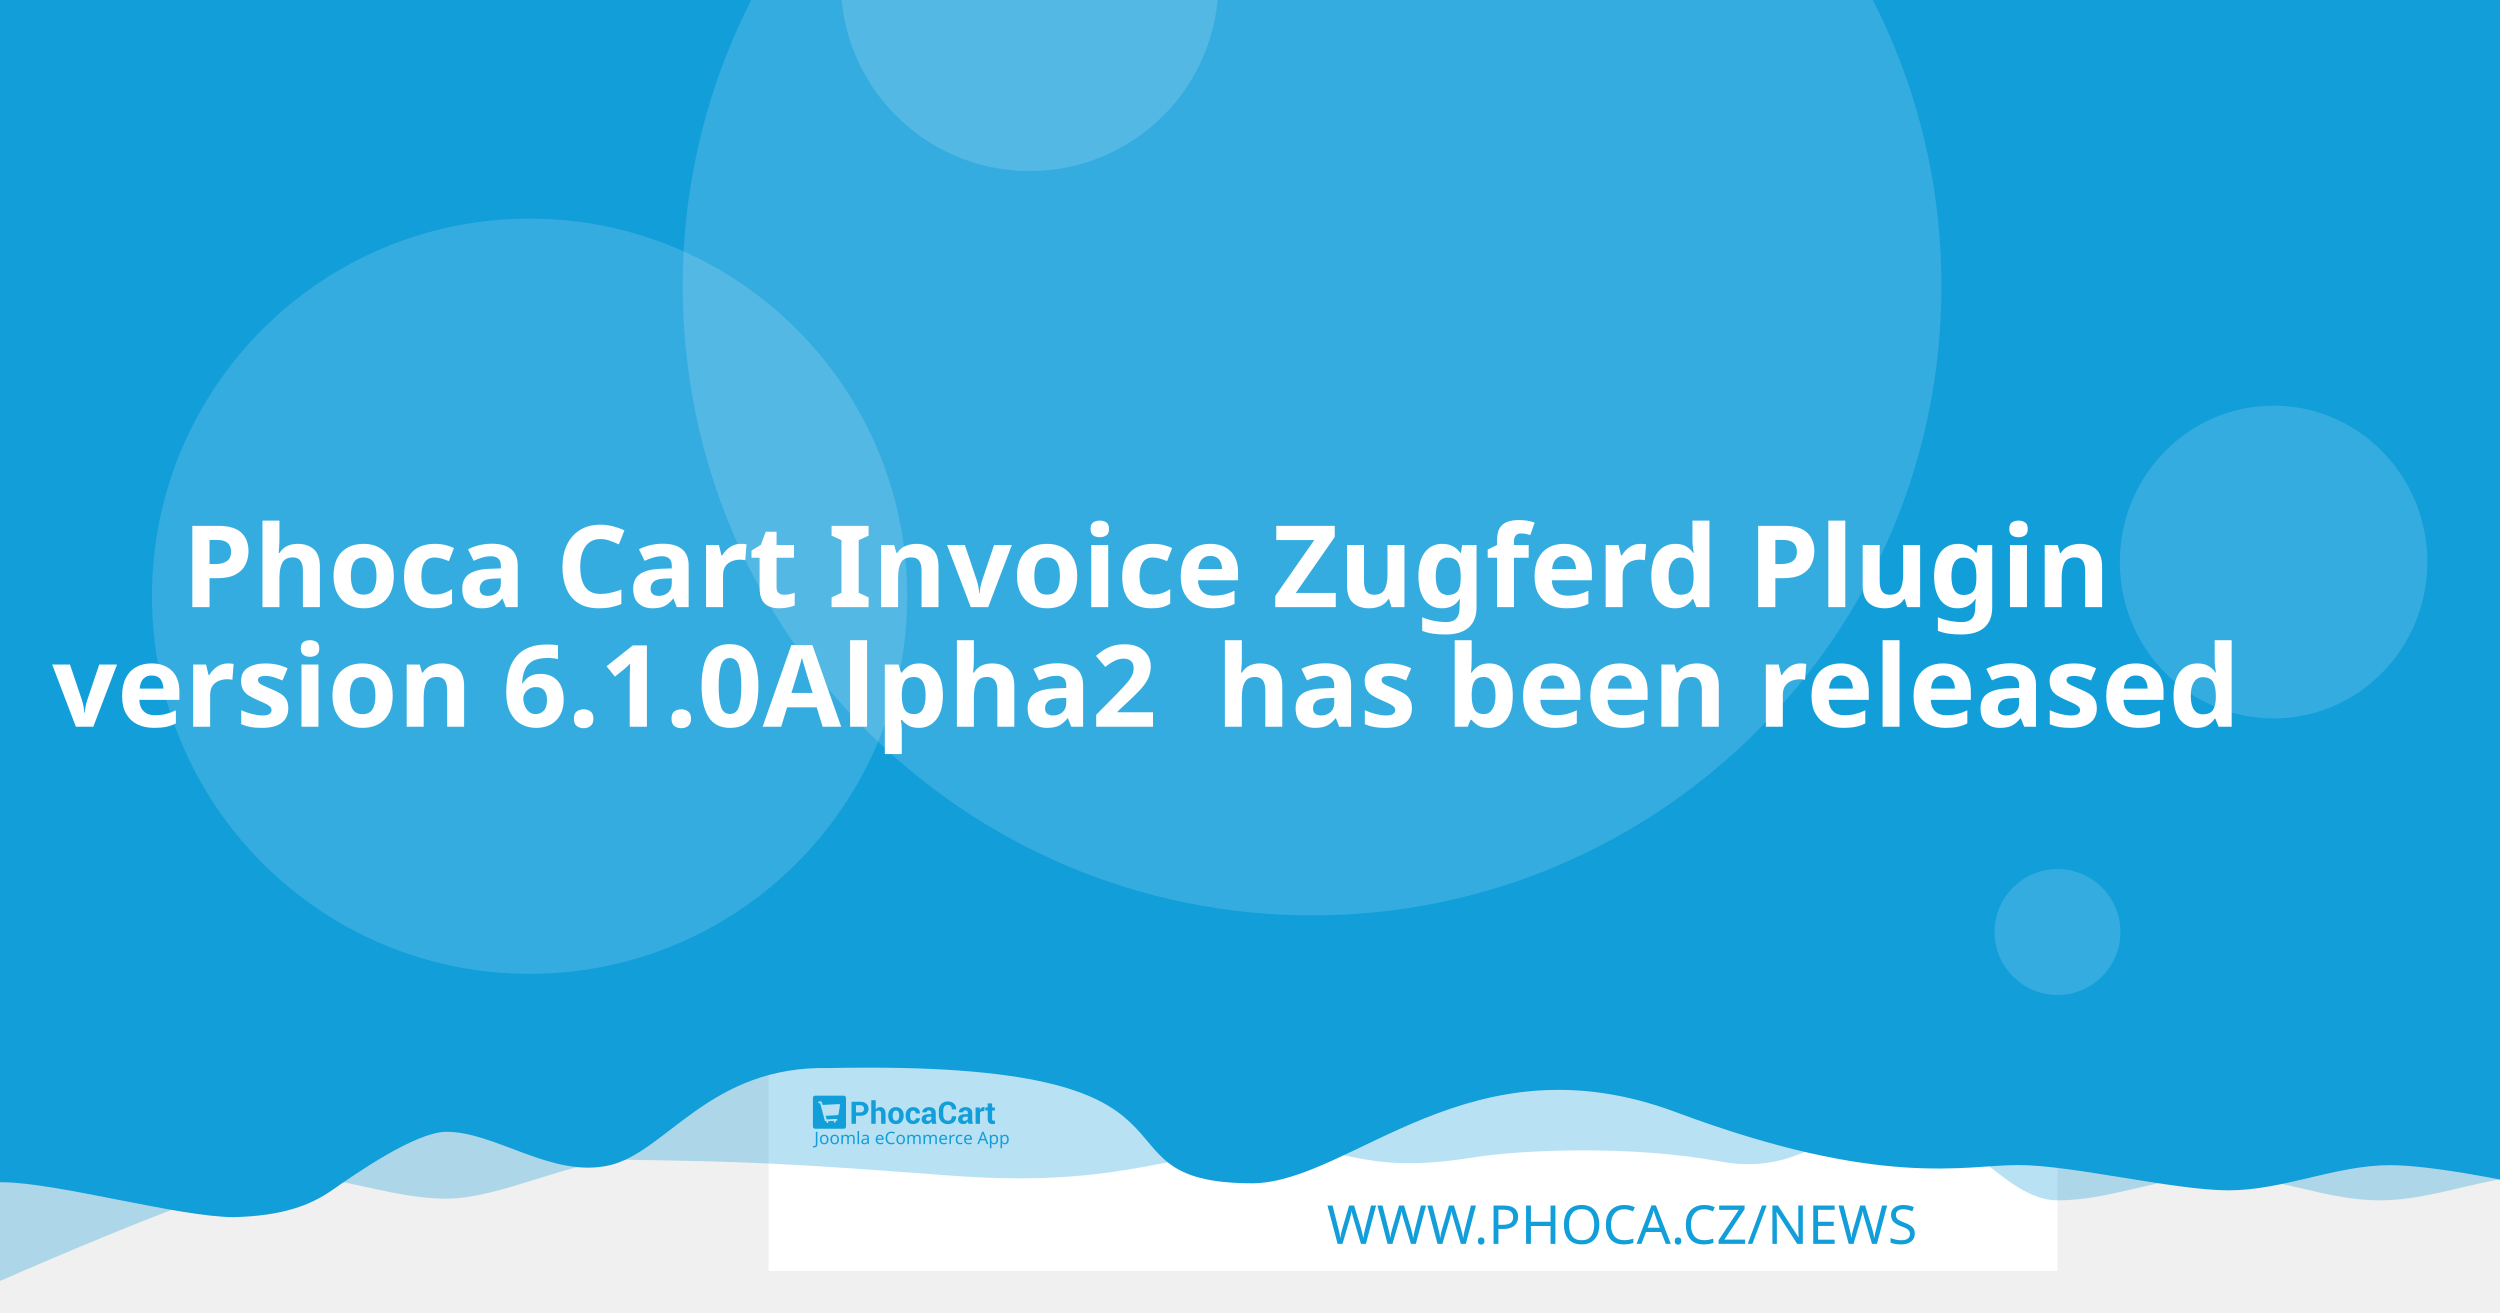
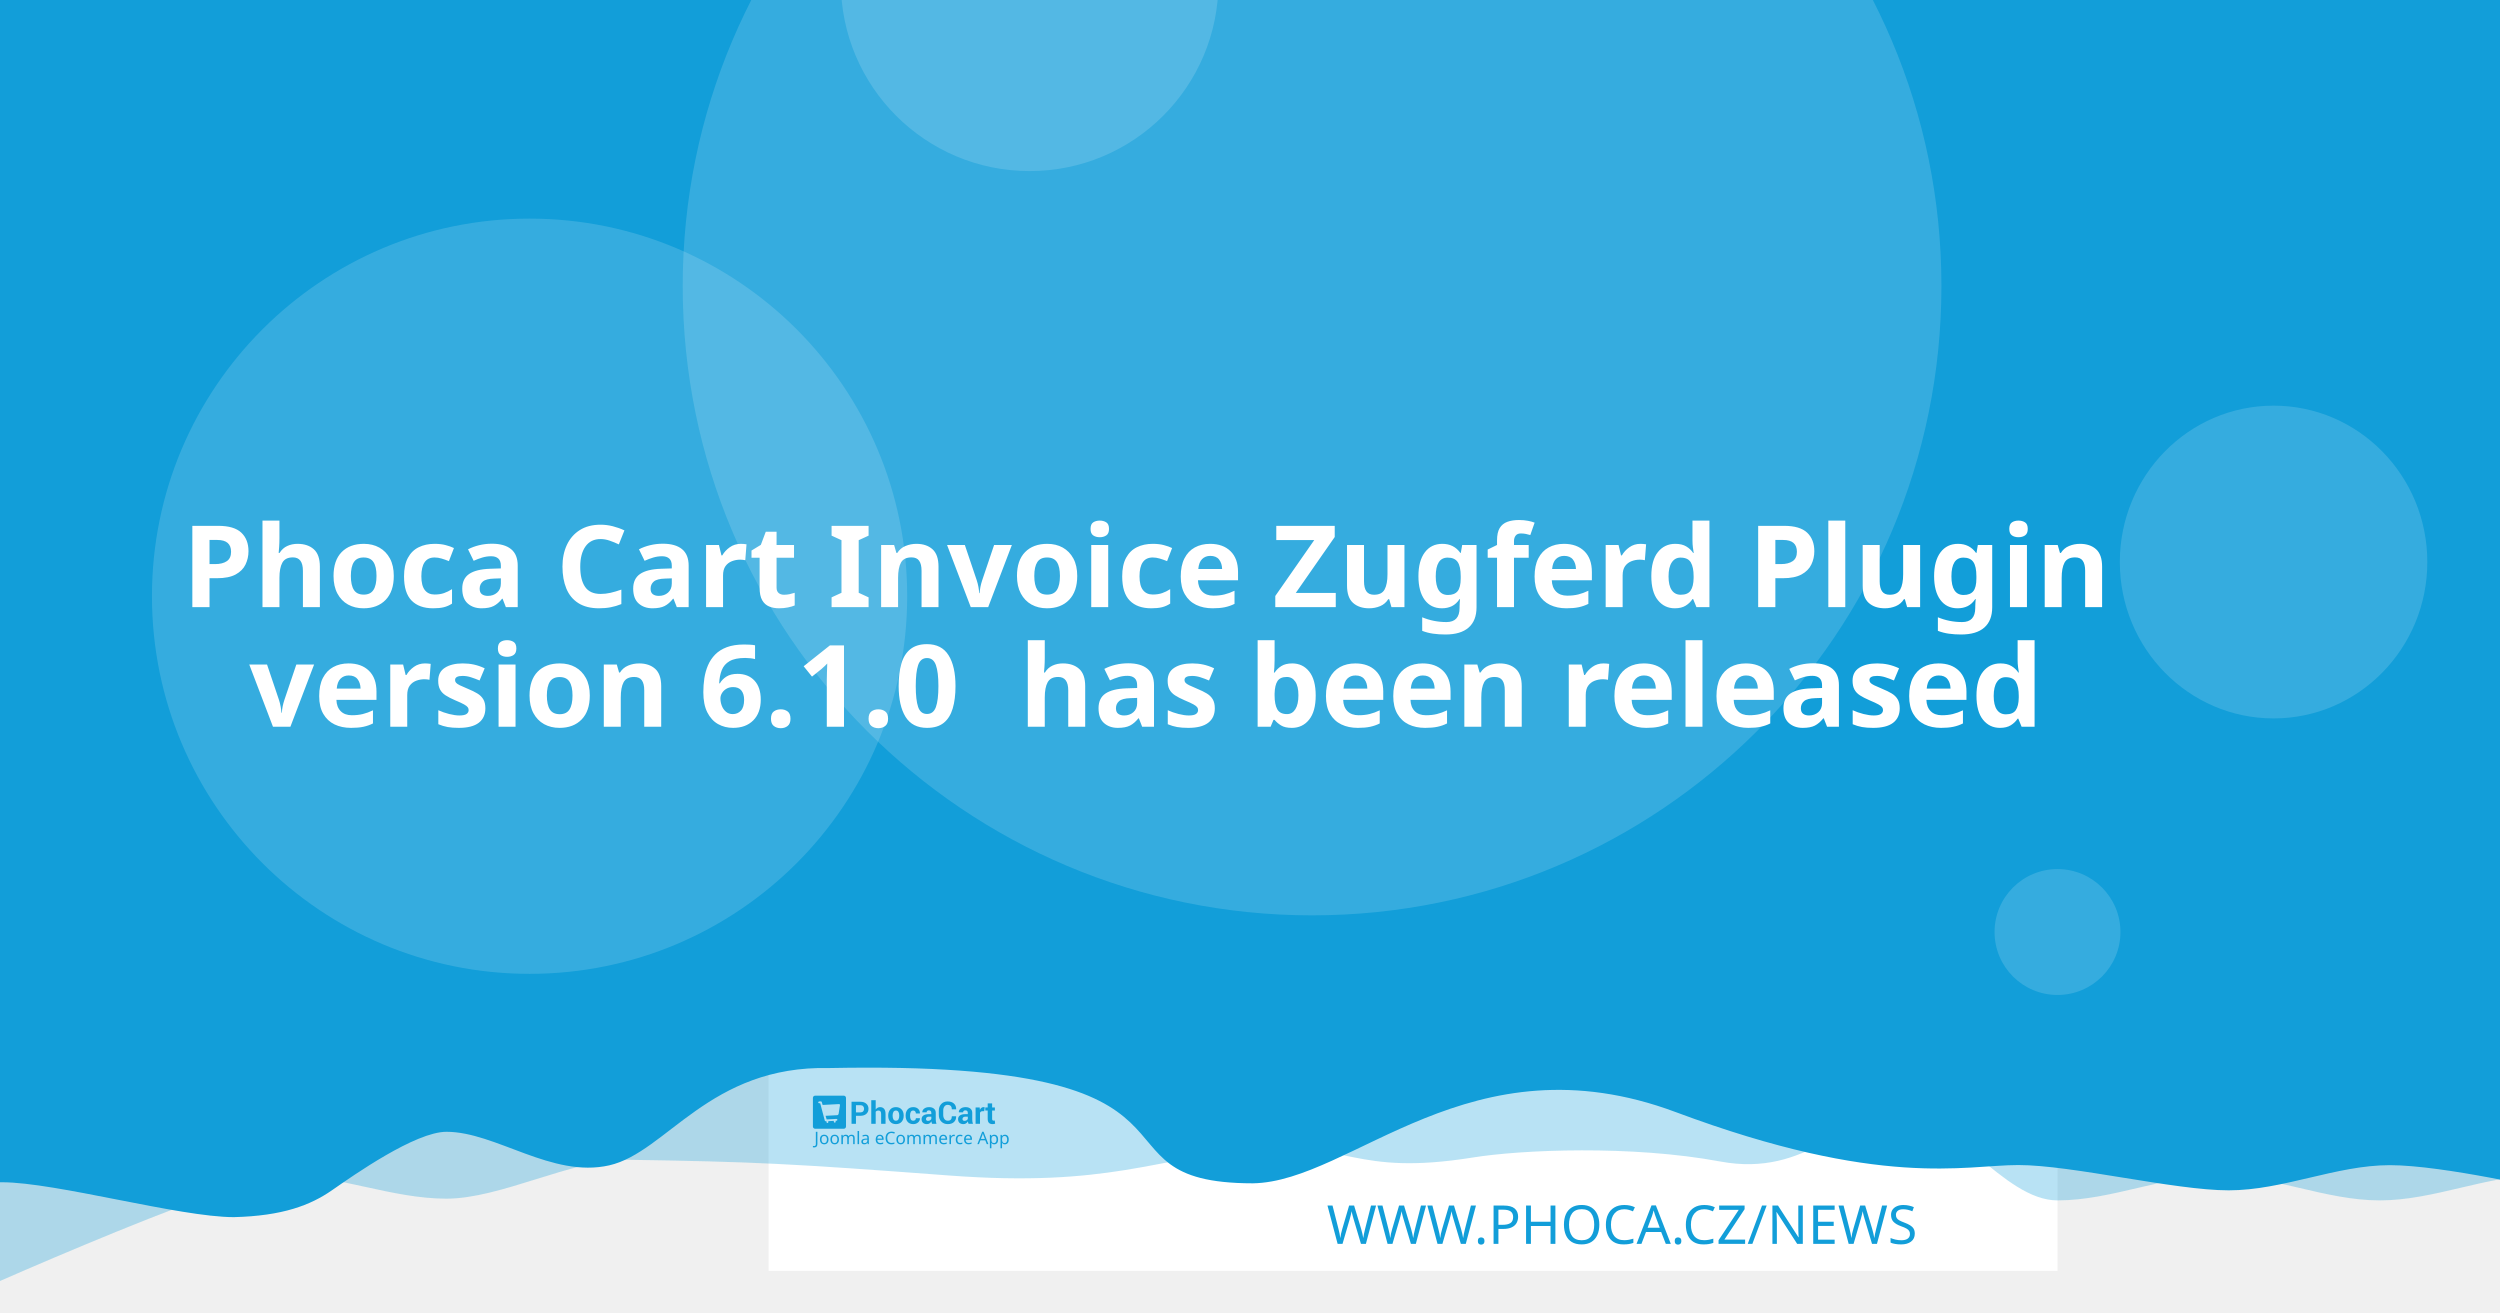
<svg xmlns="http://www.w3.org/2000/svg" width="1200" height="630" viewBox="0 0 1200 630" version="1.1" id="svg5">
  <defs id="defs2" />
  <g id="layer1">
    <path d="m 20.256,108.517 a 7.714,7.714 0 0 0 -7.714,7.714 v 97.981 a 7.714,7.714 0 0 0 7.714,7.714 h 97.976 a 7.714,7.714 0 0 0 7.714,-7.714 v -97.981 a 7.714,7.714 0 0 0 -7.714,-7.714 z m 19.435,19.56 c 0.714,-0.04 1.37,0.151 1.984,0.583 0.613,0.434 1.018,0.978 1.215,1.637 l 2.918,10.039 56.209,-2.948 c 1.002,-0.052 1.838,0.296 2.506,1.04 0.665,0.732 0.929,1.612 0.768,2.626 l -4.71,30.132 c -0.167,0.89 -0.688,1.809 -1.557,2.747 -0.869,0.95 -2.001,1.463 -3.38,1.537 l -39.707,2.079 3.671,12.389 33.562,-1.758 c 0.878,-0.049 1.633,0.215 2.28,0.783 0.632,0.583 0.971,1.312 1.019,2.19 0.046,0.878 -0.215,1.633 -0.783,2.28 -0.583,0.635 -1.312,0.974 -2.19,1.019 l -3.139,0.166 0.166,3.134 c 0.046,0.881 -0.215,1.638 -0.798,2.27 -0.571,0.647 -1.294,0.99 -2.174,1.034 -0.878,0.046 -1.635,-0.215 -2.27,-0.798 -0.647,-0.571 -0.984,-1.297 -1.03,-2.174 l -0.166,-3.134 -18.817,0.979 0.161,3.139 c 0.046,0.881 -0.212,1.638 -0.783,2.27 -0.583,0.647 -1.312,0.988 -2.19,1.034 -0.878,0.049 -1.633,-0.215 -2.28,-0.798 -0.635,-0.571 -0.974,-1.297 -1.019,-2.174 l -0.166,-3.139 -1.943,0.101 c -0.753,0.039 -1.441,-0.135 -2.079,-0.517 -0.623,-0.383 -1.068,-0.764 -1.341,-1.125 l -0.347,-0.613 -15.769,-59.624 -3.39,0.176 c -0.841,0.046 -1.586,-0.219 -2.245,-0.798 -0.659,-0.571 -1.009,-1.292 -1.055,-2.169 -0.046,-0.881 0.225,-1.635 0.824,-2.27 0.595,-0.647 1.308,-0.989 2.149,-1.034 z" style="fill:#ffffff;stroke-width:1.208;paint-order:stroke fill markers" id="path400" />
    <rect style="opacity:1;fill:#ffffff;stroke-width:6.042;stroke-linejoin:round;paint-order:stroke fill markers" id="rect723" width="618.676" height="618.676" x="368.924" y="-8.647" />
    <path id="rect4460" style="opacity:0.3;fill:#129ed9;fill-opacity:1;stroke-width:6.042;stroke-linejoin:round;paint-order:stroke fill markers" d="M 59.586,-3.814 H 1296.938 v 580.009 c 0,0 -51.556,-12.084 -77.334,-12.084 -25.778,0 -51.244,12.084 -77.335,12.084 -26.091,0 -51.556,-12.084 -77.334,-12.084 -25.778,0 -51.244,12.084 -77.335,12.084 -26.091,0 -50.615,-41.931 -76.393,-41.931 -25.778,0 -43.072,31.169 -85.504,23.256 -42.433,-7.913 -95.293,-5.729 -119.04,-1.869 -57.142,9.103 -59.508,-8.125 -105.573,-4.001 -46.065,4.124 -68.78,18.359 -145.373,12.602 -76.593,-5.757 -93.029,-6.595 -155.544,-7.578 -25.778,0 -59.826,18.693 -85.917,18.693 -26.091,0 -51.556,-11.254 -77.334,-11.254 -25.778,0 -172.338,66.428 -172.338,66.428 z" />
    <path id="rect4460-5" style="fill:#129ed9;fill-opacity:1;stroke-width:6.042;stroke-linejoin:round;paint-order:stroke fill markers" d="M -12.915,-8.647 H 1224.437 v 580.009 c 0,0 -51.556,-12.084 -77.334,-12.084 -25.778,0 -51.243,12.084 -77.334,12.084 -26.091,0 -75.228,-12.142 -101.006,-12.142 -25.778,0 -65.794,11.416 -164.408,-25.412 -98.613,-36.828 -155.373,33.433 -202.968,34.185 -85.545,-0.05 -3.558,-59.324 -203.248,-55.331 -57.687,-1.357 -78.127,40.433 -105.693,46.704 -27.566,6.271 -54.486,-16.105 -78.151,-16.105 -14.933,0 -44.462,20.77 -54.88,28.017 -10.418,7.247 -23.732,12.357 -47.124,12.95 -26.091,0 -85.565,-16.747 -111.343,-16.747 -25.778,0 -13.863,3.88 -13.863,3.88 z" />
    <circle style="opacity:0.15;fill:#ffffff;fill-opacity:1;stroke-width:6.042;stroke-linejoin:round;paint-order:stroke fill markers" id="path8376" cx="629.794" cy="137.279" r="302.088" />
    <text xml:space="preserve" style="font-style:normal;font-weight:normal;font-size:25.778px;line-height:1.25;font-family:sans-serif;fill:#129ed9;fill-opacity:1;stroke:none;stroke-width:1.208" x="953.817" y="597.071" id="text2910-3-7">
      <tspan id="tspan2908-6-5" x="953.817" y="597.071" style="font-style:normal;font-variant:normal;font-weight:300;font-stretch:normal;font-size:25.778px;font-family:Montserrat;-inkscape-font-specification:'Montserrat Light';text-align:end;text-anchor:end;fill:#129ed9;fill-opacity:1;stroke-width:1.208">WWW.PHOCA.CZ/NEWS</tspan>
    </text>
    <text xml:space="preserve" style="font-style:normal;font-variant:normal;font-weight:600;font-stretch:normal;font-size:54.666px;line-height:1.05;font-family:Rubik;-inkscape-font-specification:'Rubik Semi-Bold';fill:#ffffff;fill-opacity:1;stroke:none;stroke-width:1.577" x="600" y="234.034" id="text11252">
      <tspan x="600" y="234.034" id="tspan403" style="text-align:center;text-anchor:middle;stroke-width:1.577" />
      <tspan x="600" y="291.433" style="font-size:54.666px;text-align:center;text-anchor:middle;stroke-width:1.577" id="tspan444">Phoca Cart Invoice Zugferd Plugin</tspan>
-       <tspan x="600" y="348.833" id="tspan2906" style="font-size:54.666px;text-align:center;text-anchor:middle;stroke-width:1.577">version 6.1.0Alpha2
+       <tspan x="600" y="348.833" id="tspan2906" style="font-size:54.666px;text-align:center;text-anchor:middle;stroke-width:1.577">version 6.1.0
 has been released</tspan>
      <tspan x="600" y="406.232" id="tspan1994" style="font-size:54.666px;stroke-width:1.577" />
    </text>
    <circle style="opacity:0.15;fill:#ffffff;fill-opacity:1;stroke-width:6.042;stroke-linejoin:round;paint-order:stroke fill markers" id="path8376-9" cx="254.196" cy="286.191" r="181.253" />
    <circle style="opacity:0.15;fill:#ffffff;fill-opacity:1;stroke-width:6.042;stroke-linejoin:round;paint-order:stroke fill markers" id="path8376-6" cx="494.235" cy="-8.506" r="90.626" />
    <ellipse style="opacity:0.15;fill:#ffffff;fill-opacity:1;stroke-width:7.442;stroke-linejoin:round;paint-order:stroke fill markers" id="path8376-6-2" cx="1091.315" cy="269.776" rx="73.793" ry="75.059" />
    <g id="g8950" transform="matrix(0.360172,0,0,0.360172,498.6223,396.4642)" style="fill:#129ed9;fill-opacity:1;stroke-width:3.355">
      <g id="g895" transform="translate(-301.0409,359.4151)" style="fill:#129ed9;fill-opacity:1;stroke-width:3.355">
        <g transform="matrix(1.3333,0,0,-1.3333,-75.59,850.15)" fill="#ffffff" image-rendering="optimizeQuality" id="g280" style="clip-rule:evenodd;fill:#129ed9;fill-opacity:1;stroke-width:8.934;shape-rendering:geometricPrecision">
          <path d="m 99.728,617.49 v -7.994 h -4.423 v 22.031 h 8.784 c 2.532,0 4.527,-0.646 5.979,-1.937 1.452,-1.291 2.181,-2.99 2.181,-5.097 0,-2.107 -0.729,-3.801 -2.181,-5.082 -1.452,-1.281 -3.446,-1.921 -5.979,-1.921 z m 0,3.408 h 4.361 c 1.23,0 2.165,0.336 2.801,1.002 0.635,0.671 0.951,1.523 0.951,2.561 0,1.059 -0.315,1.932 -0.946,2.623 -0.63,0.687 -1.566,1.033 -2.806,1.033 H 99.728 Z" id="path262" style="fill:#129ed9;fill-opacity:1;stroke-width:3.355" />
          <path d="m 119.45,623.79 c 0.517,0.749 1.147,1.327 1.891,1.746 0.749,0.418 1.576,0.63 2.485,0.63 1.705,0 3.043,-0.568 4.02,-1.704 0.971,-1.131 1.457,-2.887 1.457,-5.252 v -9.714 h -4.418 v 9.76 c 0,1.276 -0.227,2.174 -0.677,2.706 -0.445,0.532 -1.116,0.795 -2.005,0.795 -0.605,0 -1.137,-0.108 -1.602,-0.325 -0.465,-0.217 -0.847,-0.522 -1.152,-0.919 v -12.017 h -4.418 v 23.611 h 4.418 z" id="path264" style="fill:#129ed9;fill-opacity:1;stroke-width:3.355" />
          <path d="m 131.96,617.83 c 0,2.438 0.682,4.436 2.046,5.996 1.359,1.554 3.25,2.334 5.663,2.334 2.418,0 4.315,-0.774 5.689,-2.329 1.375,-1.549 2.062,-3.553 2.062,-6.001 v -0.32 c 0,-2.458 -0.687,-4.462 -2.051,-6.011 -1.369,-1.544 -3.261,-2.319 -5.674,-2.319 -2.418,0 -4.315,0.775 -5.684,2.319 -1.364,1.549 -2.051,3.553 -2.051,6.011 z m 4.408,-0.31 c 0,-1.487 0.264,-2.68 0.785,-3.584 0.527,-0.899 1.375,-1.348 2.542,-1.348 1.142,0 1.979,0.454 2.506,1.358 0.532,0.904 0.796,2.097 0.796,3.574 v 0.315 c 0,1.446 -0.269,2.629 -0.801,3.542 -0.537,0.914 -1.38,1.374 -2.527,1.374 -1.142,0 -1.979,-0.46 -2.506,-1.379 -0.532,-0.919 -0.796,-2.102 -0.796,-3.537 z" id="path266" style="fill:#129ed9;fill-opacity:1;stroke-width:3.355" />
          <path d="m 157.01,612.59 c 0.79,0 1.421,0.227 1.891,0.682 0.475,0.454 0.713,1.064 0.713,1.828 h 4.015 l 0.041,-0.093 c 0.041,-1.653 -0.579,-3.037 -1.871,-4.152 -1.287,-1.116 -2.883,-1.673 -4.79,-1.673 -2.439,0 -4.325,0.769 -5.648,2.314 -1.318,1.544 -1.979,3.522 -1.979,5.944 v 0.449 c 0,2.412 0.656,4.395 1.974,5.944 1.317,1.554 3.198,2.329 5.638,2.329 2.02,0 3.648,-0.573 4.883,-1.725 1.235,-1.151 1.835,-2.664 1.793,-4.539 l -0.031,-0.088 h -4.026 c 0,0.842 -0.233,1.544 -0.698,2.107 -0.46,0.558 -1.101,0.837 -1.922,0.837 -1.168,0 -1.995,-0.454 -2.475,-1.358 -0.476,-0.904 -0.718,-2.071 -0.718,-3.496 v -0.454 c 0,-1.456 0.243,-2.628 0.718,-3.522 0.48,-0.888 1.312,-1.332 2.491,-1.332" id="path268" style="fill:#129ed9;fill-opacity:1;stroke-width:3.355" />
          <path d="m 175.8,609.49 c -0.165,0.372 -0.305,0.764 -0.419,1.183 -0.119,0.413 -0.202,0.837 -0.248,1.27 -0.455,-0.8 -1.054,-1.456 -1.798,-1.978 -0.739,-0.521 -1.628,-0.785 -2.656,-0.785 -1.715,0 -3.038,0.439 -3.963,1.322 -0.93,0.883 -1.395,2.086 -1.395,3.604 0,1.606 0.62,2.845 1.855,3.729 1.235,0.883 3.038,1.322 5.41,1.322 h 2.47 v 1.301 c 0,0.785 -0.207,1.394 -0.62,1.828 -0.413,0.434 -1.023,0.651 -1.834,0.651 -0.713,0 -1.266,-0.175 -1.653,-0.522 -0.393,-0.346 -0.584,-0.826 -0.584,-1.446 l -4.268,0.016 -0.016,0.093 c -0.072,1.379 0.527,2.572 1.798,3.579 1.271,1.002 2.946,1.503 5.013,1.503 1.958,0 3.545,-0.496 4.769,-1.492 1.22,-0.992 1.829,-2.406 1.829,-4.24 v -6.76 c 0,-0.769 0.062,-1.492 0.176,-2.164 0.119,-0.676 0.299,-1.348 0.553,-2.014 z m -4.046,2.943 c 0.78,0 1.468,0.191 2.077,0.574 0.605,0.382 1.013,0.826 1.225,1.332 v 2.308 h -2.47 c -0.935,0 -1.648,-0.232 -2.134,-0.702 -0.481,-0.47 -0.724,-1.033 -0.724,-1.699 0,-0.542 0.181,-0.981 0.542,-1.312 0.367,-0.336 0.858,-0.501 1.483,-0.501" id="path270" style="fill:#129ed9;fill-opacity:1;stroke-width:3.355" />
          <path d="m 199.84,617.01 0.031,-0.088 c 0.041,-2.37 -0.682,-4.25 -2.17,-5.645 -1.488,-1.394 -3.555,-2.091 -6.201,-2.091 -2.656,0 -4.811,0.852 -6.464,2.556 -1.653,1.704 -2.486,3.894 -2.486,6.579 v 4.369 c 0,2.67 0.812,4.86 2.424,6.574 1.617,1.715 3.715,2.572 6.299,2.572 2.723,0 4.852,-0.697 6.386,-2.097 1.535,-1.399 2.284,-3.305 2.243,-5.717 l -0.031,-0.088 h -4.299 c 0,1.451 -0.346,2.561 -1.044,3.336 -0.698,0.769 -1.783,1.157 -3.255,1.157 -1.323,0 -2.372,-0.537 -3.147,-1.606 -0.78,-1.074 -1.168,-2.438 -1.168,-4.1 v -4.39 c 0,-1.683 0.408,-3.057 1.225,-4.131 0.822,-1.069 1.922,-1.606 3.317,-1.606 1.38,0 2.403,0.372 3.064,1.11 0.661,0.744 0.992,1.844 0.992,3.305 z" id="path272" style="fill:#129ed9;fill-opacity:1;stroke-width:3.355" />
          <path d="m 212.27,609.49 c -0.165,0.372 -0.305,0.764 -0.419,1.183 -0.119,0.413 -0.202,0.837 -0.248,1.27 -0.455,-0.8 -1.054,-1.456 -1.798,-1.978 -0.739,-0.521 -1.628,-0.785 -2.656,-0.785 -1.716,0 -3.038,0.439 -3.963,1.322 -0.93,0.883 -1.395,2.086 -1.395,3.604 0,1.606 0.62,2.845 1.855,3.729 1.235,0.883 3.039,1.322 5.41,1.322 h 2.47 v 1.301 c 0,0.785 -0.207,1.394 -0.62,1.828 -0.413,0.434 -1.023,0.651 -1.834,0.651 -0.713,0 -1.266,-0.175 -1.654,-0.522 -0.393,-0.346 -0.584,-0.826 -0.584,-1.446 l -4.268,0.016 -0.016,0.093 c -0.072,1.379 0.527,2.572 1.798,3.579 1.271,1.002 2.945,1.503 5.013,1.503 1.958,0 3.545,-0.496 4.769,-1.492 1.22,-0.992 1.829,-2.406 1.829,-4.24 v -6.76 c 0,-0.769 0.062,-1.492 0.176,-2.164 0.119,-0.676 0.3,-1.348 0.553,-2.014 z m -4.046,2.943 c 0.78,0 1.468,0.191 2.077,0.574 0.605,0.382 1.013,0.826 1.224,1.332 v 2.308 h -2.47 c -0.935,0 -1.649,-0.232 -2.134,-0.702 -0.481,-0.47 -0.723,-1.033 -0.723,-1.699 0,-0.542 0.181,-0.981 0.542,-1.312 0.367,-0.336 0.858,-0.501 1.483,-0.501" id="path274" style="fill:#129ed9;fill-opacity:1;stroke-width:3.355" />
          <path d="m 227.92,622.06 -1.617,0.046 c -0.656,0 -1.199,-0.134 -1.623,-0.408 -0.423,-0.274 -0.744,-0.656 -0.966,-1.152 v -11.052 h -4.408 v 16.36 h 4.103 l 0.196,-2.422 c 0.382,0.857 0.883,1.528 1.494,2.009 0.61,0.48 1.312,0.723 2.108,0.723 0.223,0 0.429,-0.015 0.615,-0.052 0.186,-0.036 0.377,-0.077 0.568,-0.129 z" id="path276" style="fill:#129ed9;fill-opacity:1;stroke-width:3.355" />
          <path d="m 235.83,629.86 v -4.007 h 2.754 v -3.099 H 235.83 v -8.33 c 0,-0.635 0.129,-1.09 0.393,-1.363 0.263,-0.274 0.615,-0.408 1.059,-0.408 0.232,0 0.434,0.01 0.599,0.036 0.166,0.026 0.362,0.072 0.579,0.129 l 0.383,-3.181 c -0.445,-0.155 -0.878,-0.268 -1.302,-0.341 -0.424,-0.078 -0.884,-0.114 -1.38,-0.114 -1.524,0 -2.697,0.418 -3.519,1.255 -0.822,0.837 -1.235,2.159 -1.235,3.977 v 8.34 h -2.392 v 3.099 h 2.392 v 4.007 z" id="path278" style="fill:#129ed9;fill-opacity:1;stroke-width:3.355" />
        </g>
        <g fill="#ffffff" fill-rule="evenodd" image-rendering="optimizeQuality" stroke-width="1.934" aria-label="Joomla eCommerce App" id="g318" style="clip-rule:evenodd;fill:#129ed9;fill-opacity:1;shape-rendering:geometricPrecision">
          <path d="M 1.704,69 Q 1.151,69 0.736,68.908 0.321,68.839 -0.002,68.7 v -1.752 q 0.369,0.092 0.784,0.161 0.415,0.069 0.876,0.069 0.576,0 1.083,-0.231 0.53,-0.231 0.853,-0.807 0.323,-0.576 0.323,-1.614 v -16.368 h 2.075 v 16.206 q 0,2.374 -1.176,3.504 -1.176,1.13 -3.112,1.13 z" id="path282" style="fill:#129ed9;fill-opacity:1;stroke-width:1.934" />
          <path d="m 20.792,58.419 q 0,3.066 -1.568,4.749 -1.545,1.683 -4.196,1.683 -1.637,0 -2.928,-0.738 -1.268,-0.761 -2.006,-2.19 -0.738,-1.452 -0.738,-3.504 0,-3.066 1.545,-4.726 1.545,-1.66 4.196,-1.66 1.683,0 2.951,0.761 1.291,0.738 2.006,2.167 0.738,1.406 0.738,3.458 z m -9.336,0 q 0,2.19 0.853,3.481 0.876,1.268 2.766,1.268 1.867,0 2.743,-1.268 0.876,-1.291 0.876,-3.481 0,-2.19 -0.876,-3.435 -0.876,-1.245 -2.766,-1.245 -1.89,0 -2.743,1.245 -0.853,1.245 -0.853,3.435 z" id="path284" style="fill:#129ed9;fill-opacity:1;stroke-width:1.934" />
          <path d="m 34.739,58.419 q 0,3.066 -1.568,4.749 -1.545,1.683 -4.196,1.683 -1.637,0 -2.928,-0.738 -1.268,-0.761 -2.006,-2.19 -0.738,-1.452 -0.738,-3.504 0,-3.066 1.545,-4.726 1.545,-1.66 4.196,-1.66 1.683,0 2.951,0.761 1.291,0.738 2.006,2.167 0.738,1.406 0.738,3.458 z m -9.336,0 q 0,2.19 0.853,3.481 0.876,1.268 2.766,1.268 1.867,0 2.743,-1.268 0.876,-1.291 0.876,-3.481 0,-2.19 -0.876,-3.435 -0.876,-1.245 -2.766,-1.245 -1.89,0 -2.743,1.245 -0.853,1.245 -0.853,3.435 z" id="path286" style="fill:#129ed9;fill-opacity:1;stroke-width:1.934" />
          <path d="m 51.499,52.033 q 2.098,0 3.135,1.083 1.037,1.06 1.037,3.458 V 64.62 H 53.666 v -7.953 q 0,-2.928 -2.513,-2.928 -1.798,0 -2.582,1.037 -0.761,1.037 -0.761,3.02 V 64.62 h -2.006 v -7.953 q 0,-2.928 -2.536,-2.928 -1.867,0 -2.582,1.153 -0.715,1.153 -0.715,3.32 v 6.409 h -2.029 v -12.356 h 1.637 l 0.3,1.683 h 0.115 q 0.576,-0.968 1.545,-1.429 0.991,-0.484 2.098,-0.484 2.905,0 3.781,2.075 h 0.115 q 0.622,-1.06 1.683,-1.568 1.083,-0.507 2.282,-0.507 z" id="path288" style="fill:#129ed9;fill-opacity:1;stroke-width:1.934" />
          <path d="M 61.527,64.62 H 59.498 V 47.1 h 2.029 z" id="path290" style="fill:#129ed9;fill-opacity:1;stroke-width:1.934" />
          <path d="m 70.126,52.056 q 2.259,0 3.343,0.991 1.083,0.991 1.083,3.158 v 8.414 h -1.475 l -0.392,-1.752 h -0.092 q -0.807,1.014 -1.706,1.498 -0.876,0.484 -2.444,0.484 -1.683,0 -2.789,-0.876 -1.107,-0.899 -1.107,-2.789 0,-1.844 1.452,-2.836 1.452,-1.014 4.472,-1.107 l 2.098,-0.069 v -0.738 q 0,-1.545 -0.669,-2.144 -0.669,-0.599 -1.89,-0.599 -0.968,0 -1.844,0.3 -0.876,0.277 -1.637,0.645 l -0.622,-1.522 q 0.807,-0.438 1.913,-0.738 1.107,-0.323 2.305,-0.323 z m 0.599,6.593 q -2.305,0.092 -3.204,0.738 -0.876,0.645 -0.876,1.821 0,1.037 0.622,1.522 0.645,0.484 1.637,0.484 1.568,0 2.605,-0.853 1.037,-0.876 1.037,-2.674 v -1.107 z" id="path292" style="fill:#129ed9;fill-opacity:1;stroke-width:1.934" />
          <path d="m 89.144,52.033 q 1.591,0 2.72,0.692 1.153,0.692 1.752,1.96 0.622,1.245 0.622,2.928 v 1.222 h -8.46 q 0.046,2.098 1.06,3.204 1.037,1.083 2.882,1.083 1.176,0 2.075,-0.207 0.922,-0.231 1.89,-0.645 v 1.775 q -0.945,0.415 -1.867,0.599 -0.922,0.207 -2.19,0.207 -1.752,0 -3.112,-0.715 -1.337,-0.715 -2.098,-2.121 -0.738,-1.429 -0.738,-3.481 0,-2.029 0.669,-3.481 0.692,-1.452 1.913,-2.236 1.245,-0.784 2.882,-0.784 z m -0.023,1.66 q -1.452,0 -2.305,0.945 -0.83,0.922 -0.991,2.582 h 6.293 q -0.023,-1.568 -0.738,-2.536 -0.715,-0.991 -2.259,-0.991 z" id="path294" style="fill:#129ed9;fill-opacity:1;stroke-width:1.934" />
          <path d="m 104.71,49.751 q -2.651,0 -4.173,1.775 -1.522,1.775 -1.522,4.864 0,3.066 1.406,4.864 1.429,1.775 4.265,1.775 1.083,0 2.052,-0.184 0.968,-0.184 1.89,-0.461 v 1.798 q -0.922,0.346 -1.913,0.507 -0.968,0.161 -2.328,0.161 -2.513,0 -4.196,-1.037 -1.683,-1.037 -2.536,-2.951 -0.83,-1.913 -0.83,-4.495 0,-2.49 0.899,-4.38 0.922,-1.913 2.697,-2.974 1.775,-1.083 4.311,-1.083 2.605,0 4.541,0.968 l -0.83,1.752 q -0.761,-0.346 -1.706,-0.622 -0.922,-0.277 -2.029,-0.277 z" id="path296" style="fill:#129ed9;fill-opacity:1;stroke-width:1.934" />
          <path d="m 122.69,58.419 q 0,3.066 -1.568,4.749 -1.545,1.683 -4.196,1.683 -1.637,0 -2.928,-0.738 -1.268,-0.761 -2.006,-2.19 -0.738,-1.452 -0.738,-3.504 0,-3.066 1.545,-4.726 1.545,-1.66 4.196,-1.66 1.683,0 2.951,0.761 1.291,0.738 2.006,2.167 0.738,1.406 0.738,3.458 z m -9.336,0 q 0,2.19 0.853,3.481 0.876,1.268 2.766,1.268 1.867,0 2.743,-1.268 0.876,-1.291 0.876,-3.481 0,-2.19 -0.876,-3.435 -0.876,-1.245 -2.766,-1.245 -1.89,0 -2.743,1.245 -0.853,1.245 -0.853,3.435 z" id="path298" style="fill:#129ed9;fill-opacity:1;stroke-width:1.934" />
          <path d="m 139.45,52.033 q 2.098,0 3.135,1.083 1.037,1.06 1.037,3.458 V 64.62 h -2.006 v -7.953 q 0,-2.928 -2.513,-2.928 -1.798,0 -2.582,1.037 -0.761,1.037 -0.761,3.02 V 64.62 h -2.006 v -7.953 q 0,-2.928 -2.536,-2.928 -1.867,0 -2.582,1.153 -0.715,1.153 -0.715,3.32 v 6.409 h -2.029 v -12.356 h 1.637 l 0.3,1.683 h 0.115 q 0.576,-0.968 1.545,-1.429 0.991,-0.484 2.098,-0.484 2.905,0 3.781,2.075 h 0.115 q 0.622,-1.06 1.683,-1.568 1.083,-0.507 2.282,-0.507 z" id="path300" style="fill:#129ed9;fill-opacity:1;stroke-width:1.934" />
          <path d="m 161,52.033 q 2.098,0 3.135,1.083 1.037,1.06 1.037,3.458 V 64.62 h -2.006 v -7.953 q 0,-2.928 -2.513,-2.928 -1.798,0 -2.582,1.037 -0.761,1.037 -0.761,3.02 V 64.62 h -2.006 v -7.953 q 0,-2.928 -2.536,-2.928 -1.867,0 -2.582,1.153 -0.715,1.153 -0.715,3.32 v 6.409 h -2.029 v -12.356 h 1.637 l 0.3,1.683 h 0.115 q 0.576,-0.968 1.545,-1.429 0.991,-0.484 2.098,-0.484 2.905,0 3.781,2.075 h 0.115 q 0.622,-1.06 1.683,-1.568 1.083,-0.507 2.282,-0.507 z" id="path302" style="fill:#129ed9;fill-opacity:1;stroke-width:1.934" />
          <path d="m 173.77,52.033 q 1.591,0 2.72,0.692 1.153,0.692 1.752,1.96 0.622,1.245 0.622,2.928 v 1.222 h -8.46 q 0.046,2.098 1.06,3.204 1.037,1.083 2.882,1.083 1.176,0 2.075,-0.207 0.922,-0.231 1.89,-0.645 v 1.775 q -0.945,0.415 -1.867,0.599 -0.922,0.207 -2.19,0.207 -1.752,0 -3.112,-0.715 -1.337,-0.715 -2.098,-2.121 -0.738,-1.429 -0.738,-3.481 0,-2.029 0.669,-3.481 0.692,-1.452 1.913,-2.236 1.245,-0.784 2.882,-0.784 z m -0.023,1.66 q -1.452,0 -2.305,0.945 -0.83,0.922 -0.991,2.582 h 6.293 q -0.023,-1.568 -0.738,-2.536 -0.715,-0.991 -2.259,-0.991 z" id="path304" style="fill:#129ed9;fill-opacity:1;stroke-width:1.934" />
          <path d="m 187.76,52.033 q 0.346,0 0.738,0.046 0.415,0.023 0.715,0.092 l -0.254,1.867 q -0.3,-0.069 -0.669,-0.115 -0.346,-0.046 -0.669,-0.046 -0.945,0 -1.775,0.53 -0.83,0.507 -1.337,1.452 -0.484,0.922 -0.484,2.167 v 6.593 h -2.029 v -12.356 h 1.66 l 0.231,2.259 h 0.092 q 0.599,-1.014 1.545,-1.752 0.945,-0.738 2.236,-0.738 z" id="path306" style="fill:#129ed9;fill-opacity:1;stroke-width:1.934" />
          <path d="m 196.02,64.851 q -1.637,0 -2.928,-0.669 -1.268,-0.669 -2.006,-2.075 -0.715,-1.406 -0.715,-3.596 0,-2.282 0.761,-3.712 0.761,-1.429 2.052,-2.098 1.314,-0.669 2.974,-0.669 0.945,0 1.821,0.207 0.876,0.184 1.429,0.461 l -0.622,1.683 q -0.553,-0.207 -1.291,-0.392 -0.738,-0.184 -1.383,-0.184 -3.642,0 -3.642,4.68 0,2.236 0.876,3.435 0.899,1.176 2.651,1.176 1.014,0 1.775,-0.207 0.784,-0.207 1.429,-0.507 v 1.798 q -0.622,0.323 -1.383,0.484 -0.738,0.184 -1.798,0.184 z" id="path308" style="fill:#129ed9;fill-opacity:1;stroke-width:1.934" />
          <path d="m 206.9,52.033 q 1.591,0 2.72,0.692 1.153,0.692 1.752,1.96 0.622,1.245 0.622,2.928 v 1.222 h -8.46 q 0.046,2.098 1.06,3.204 1.037,1.083 2.882,1.083 1.176,0 2.075,-0.207 0.922,-0.231 1.89,-0.645 v 1.775 q -0.945,0.415 -1.867,0.599 -0.922,0.207 -2.19,0.207 -1.752,0 -3.112,-0.715 -1.337,-0.715 -2.098,-2.121 -0.738,-1.429 -0.738,-3.481 0,-2.029 0.669,-3.481 0.692,-1.452 1.913,-2.236 1.245,-0.784 2.882,-0.784 z m -0.023,1.66 q -1.452,0 -2.305,0.945 -0.83,0.922 -0.991,2.582 h 6.293 q -0.023,-1.568 -0.738,-2.536 -0.715,-0.991 -2.259,-0.991 z" id="path310" style="fill:#129ed9;fill-opacity:1;stroke-width:1.934" />
          <path d="m 231.73,64.62 -1.983,-5.095 h -6.524 l -1.96,5.095 h -2.098 l 6.432,-16.529 h 1.867 l 6.409,16.529 z m -4.449,-11.918 q -0.069,-0.184 -0.231,-0.669 -0.161,-0.484 -0.323,-0.991 -0.138,-0.53 -0.231,-0.807 -0.161,0.715 -0.369,1.406 -0.207,0.669 -0.346,1.06 l -1.867,4.979 h 5.21 z" id="path312" style="fill:#129ed9;fill-opacity:1;stroke-width:1.934" />
          <path d="m 241.73,52.033 q 2.282,0 3.665,1.591 1.406,1.591 1.406,4.795 0,3.158 -1.406,4.795 -1.383,1.637 -3.688,1.637 -1.429,0 -2.374,-0.53 -0.922,-0.553 -1.452,-1.268 h -0.138 q 0.046,0.392 0.092,0.991 0.046,0.599 0.046,1.037 v 5.072 h -2.029 v -17.889 h 1.66 l 0.277,1.683 h 0.092 q 0.553,-0.807 1.452,-1.36 0.899,-0.553 2.397,-0.553 z m -0.369,1.706 q -1.89,0 -2.674,1.06 -0.761,1.06 -0.807,3.227 v 0.392 q 0,2.282 0.738,3.527 0.761,1.222 2.789,1.222 1.13,0 1.844,-0.622 0.738,-0.622 1.083,-1.683 0.369,-1.083 0.369,-2.467 0,-2.121 -0.83,-3.389 -0.807,-1.268 -2.513,-1.268 z" id="path314" style="fill:#129ed9;fill-opacity:1;stroke-width:1.934" />
          <path d="m 255.91,52.033 q 2.282,0 3.665,1.591 1.406,1.591 1.406,4.795 0,3.158 -1.406,4.795 -1.383,1.637 -3.688,1.637 -1.429,0 -2.374,-0.53 -0.922,-0.553 -1.452,-1.268 h -0.138 q 0.046,0.392 0.092,0.991 0.046,0.599 0.046,1.037 v 5.072 h -2.029 v -17.889 h 1.66 l 0.277,1.683 h 0.092 q 0.553,-0.807 1.452,-1.36 0.899,-0.553 2.397,-0.553 z m -0.369,1.706 q -1.89,0 -2.674,1.06 -0.761,1.06 -0.807,3.227 v 0.392 q 0,2.282 0.738,3.527 0.761,1.222 2.789,1.222 1.13,0 1.844,-0.622 0.738,-0.622 1.083,-1.683 0.369,-1.083 0.369,-2.467 0,-2.121 -0.83,-3.389 -0.807,-1.268 -2.513,-1.268 z" id="path316" style="fill:#129ed9;fill-opacity:1;stroke-width:1.934" />
        </g>
        <path d="M 3,0 A 3,3 0 0 0 0,3 v 38.107 a 3,3 0 0 0 3,3 h 38.105 a 3,3 0 0 0 3,-3 V 3 a 3,3 0 0 0 -3,-3 z m 7.559,7.607 c 0.278,-0.015 0.533,0.059 0.771,0.227 0.239,0.169 0.396,0.38 0.473,0.637 l 1.135,3.904 21.861,-1.147 c 0.39,-0.02 0.715,0.115 0.975,0.404 0.259,0.285 0.361,0.627 0.299,1.022 l -1.832,11.719 c -0.065,0.346 -0.268,0.703 -0.605,1.068 -0.338,0.37 -0.778,0.569 -1.315,0.598 l -15.443,0.809 1.428,4.818 13.053,-0.684 c 0.341,-0.019 0.635,0.084 0.887,0.305 0.246,0.227 0.378,0.51 0.396,0.852 0.018,0.341 -0.084,0.635 -0.305,0.887 -0.227,0.247 -0.51,0.379 -0.852,0.396 l -1.221,0.064 0.064,1.219 c 0.018,0.343 -0.084,0.637 -0.311,0.883 -0.222,0.252 -0.503,0.385 -0.846,0.402 -0.341,0.018 -0.636,-0.084 -0.883,-0.311 -0.252,-0.222 -0.383,-0.504 -0.4,-0.846 l -0.064,-1.219 -7.318,0.381 0.062,1.221 c 0.018,0.343 -0.083,0.637 -0.305,0.883 -0.227,0.252 -0.51,0.384 -0.852,0.402 -0.341,0.019 -0.635,-0.084 -0.887,-0.311 -0.247,-0.222 -0.379,-0.504 -0.396,-0.846 l -0.064,-1.221 -0.756,0.039 c -0.293,0.015 -0.561,-0.052 -0.809,-0.201 -0.242,-0.149 -0.415,-0.297 -0.521,-0.438 l -0.135,-0.238 -6.133,-23.189 -1.318,0.068 C 8.066,10.184 7.776,10.082 7.52,9.856 7.263,9.634 7.127,9.354 7.11,9.012 7.092,8.67 7.197,8.377 7.43,8.13 7.661,7.878 7.939,7.745 8.266,7.727 Z" fill="#ffffff" style="fill:#129ed9;fill-opacity:1;stroke-width:8.934;paint-order:stroke fill markers" id="path334" />
      </g>
    </g>
    <circle style="opacity:0.15;fill:#ffffff;fill-opacity:1;stroke-width:6.042;stroke-linejoin:round;paint-order:stroke fill markers" id="path8376-6-2-1" cx="987.6" cy="447.37" r="30.209" />
  </g>
</svg>
